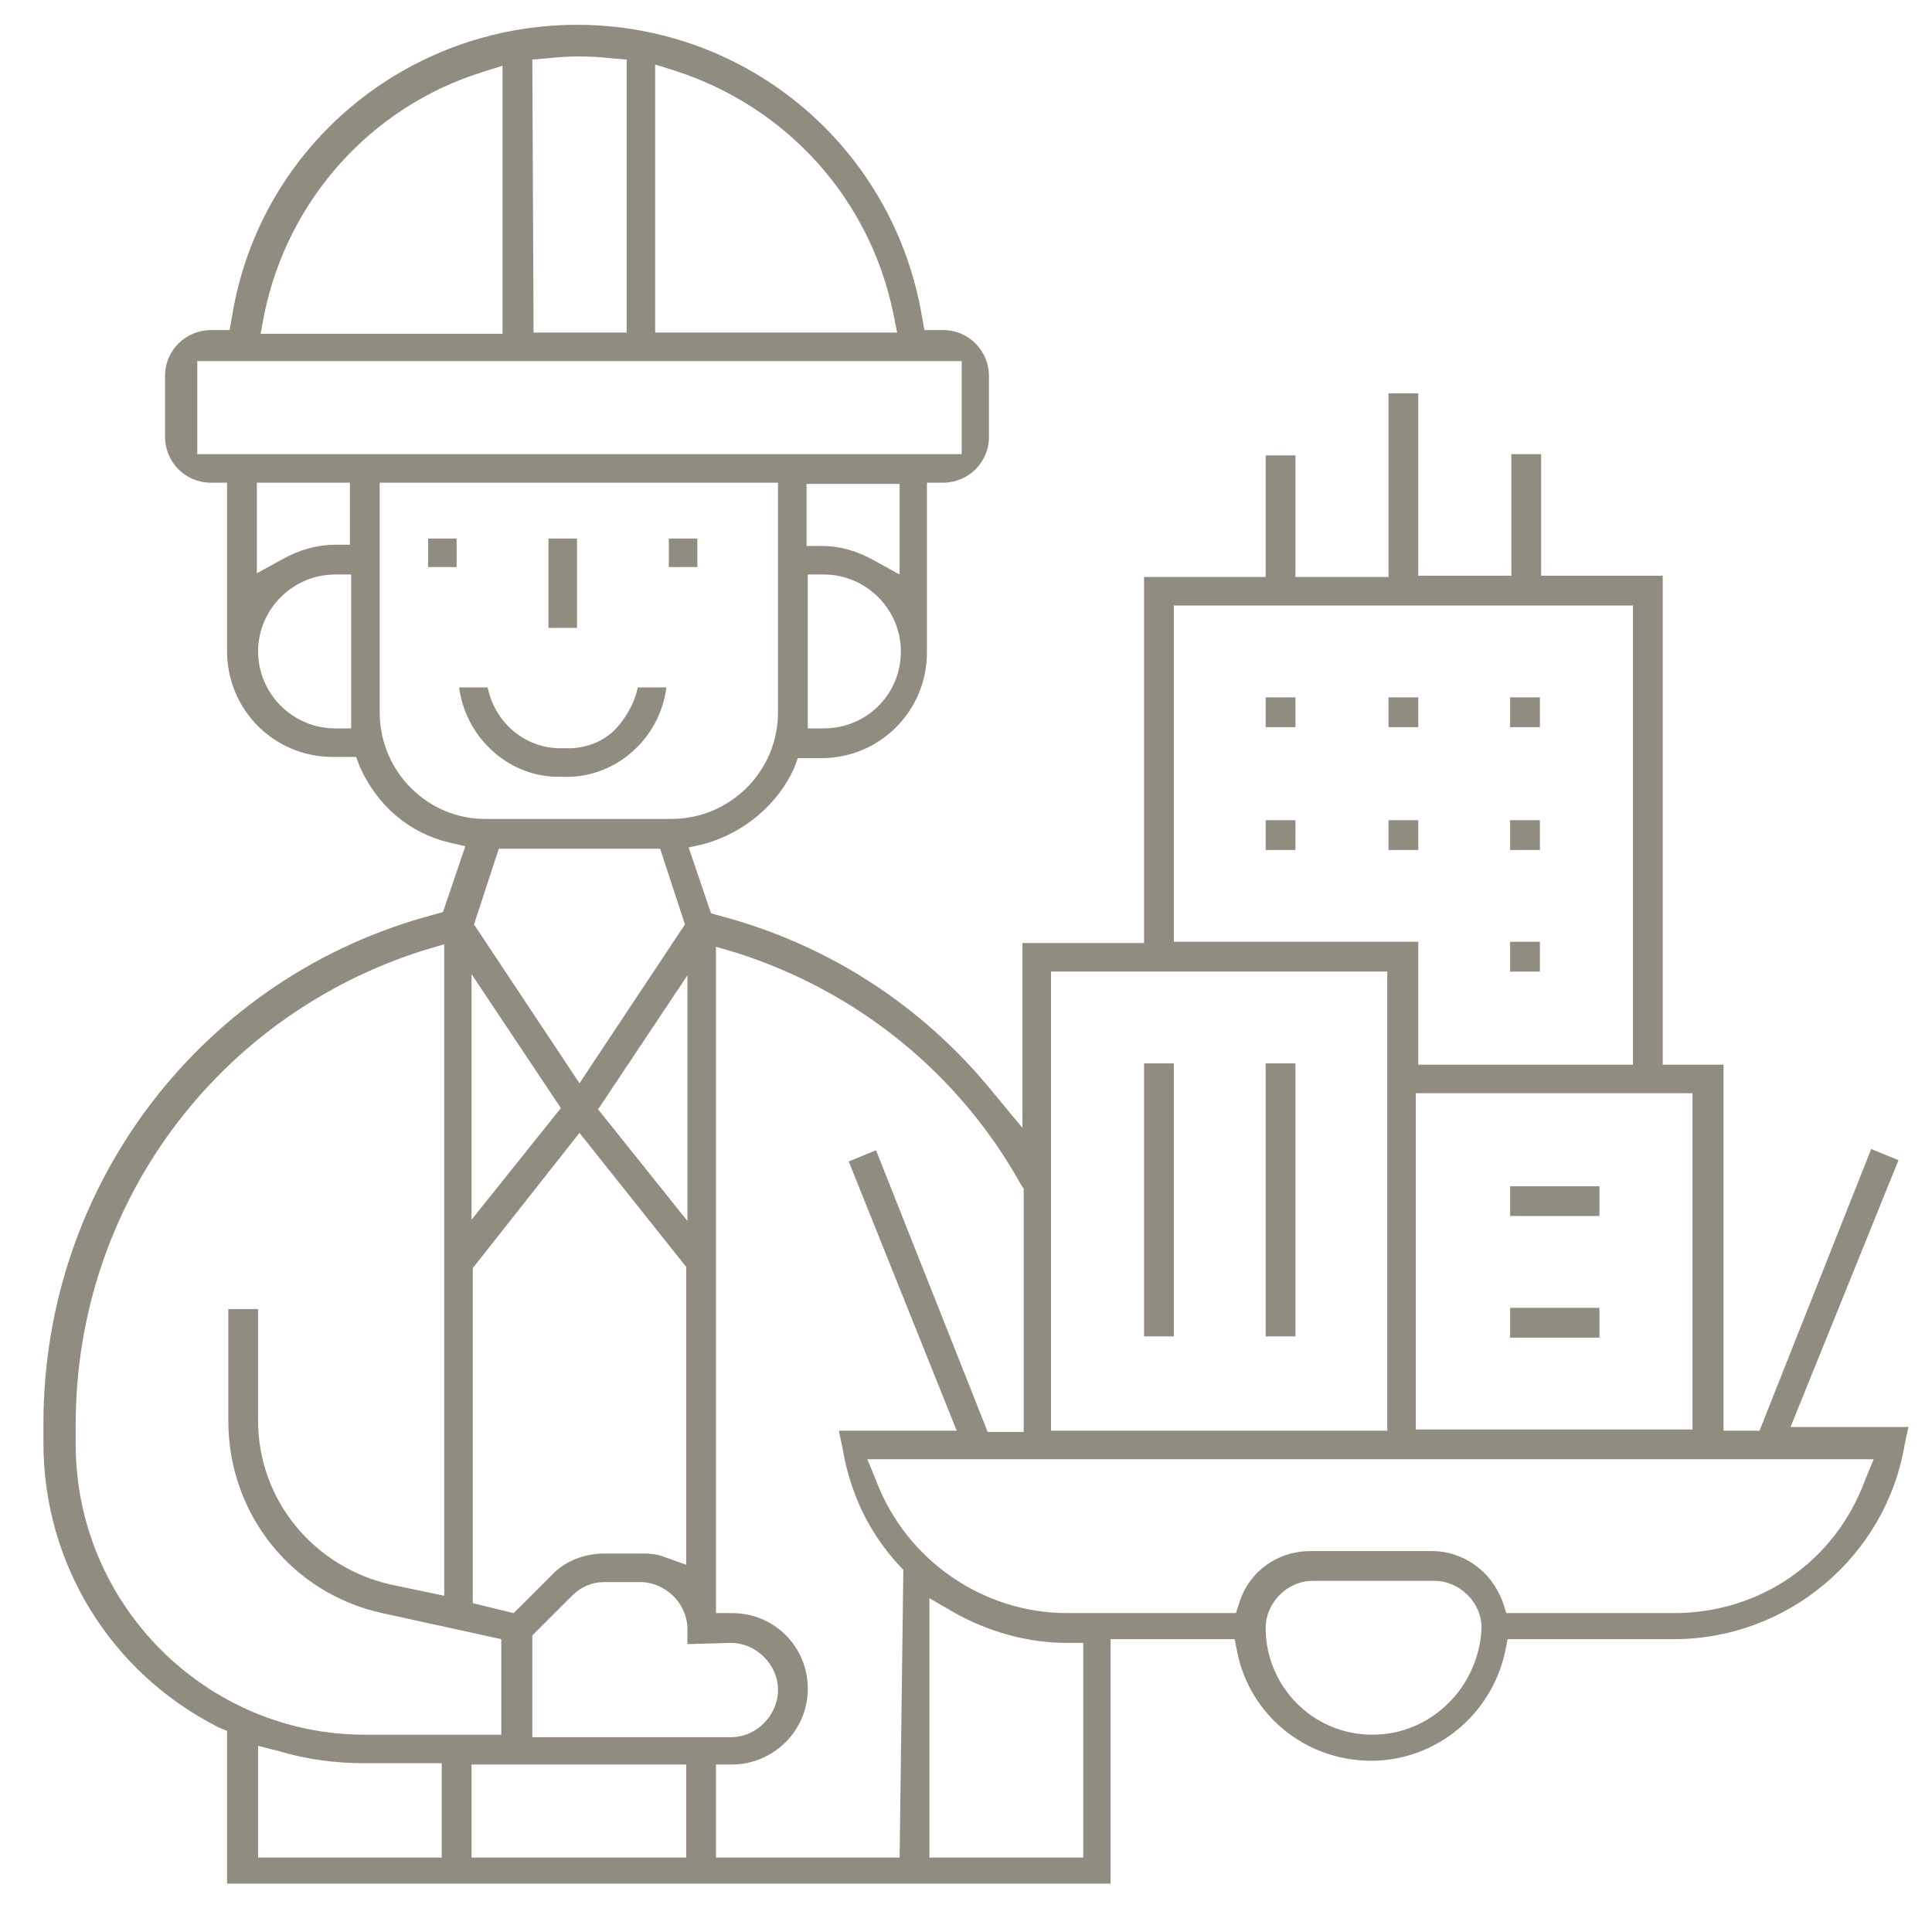
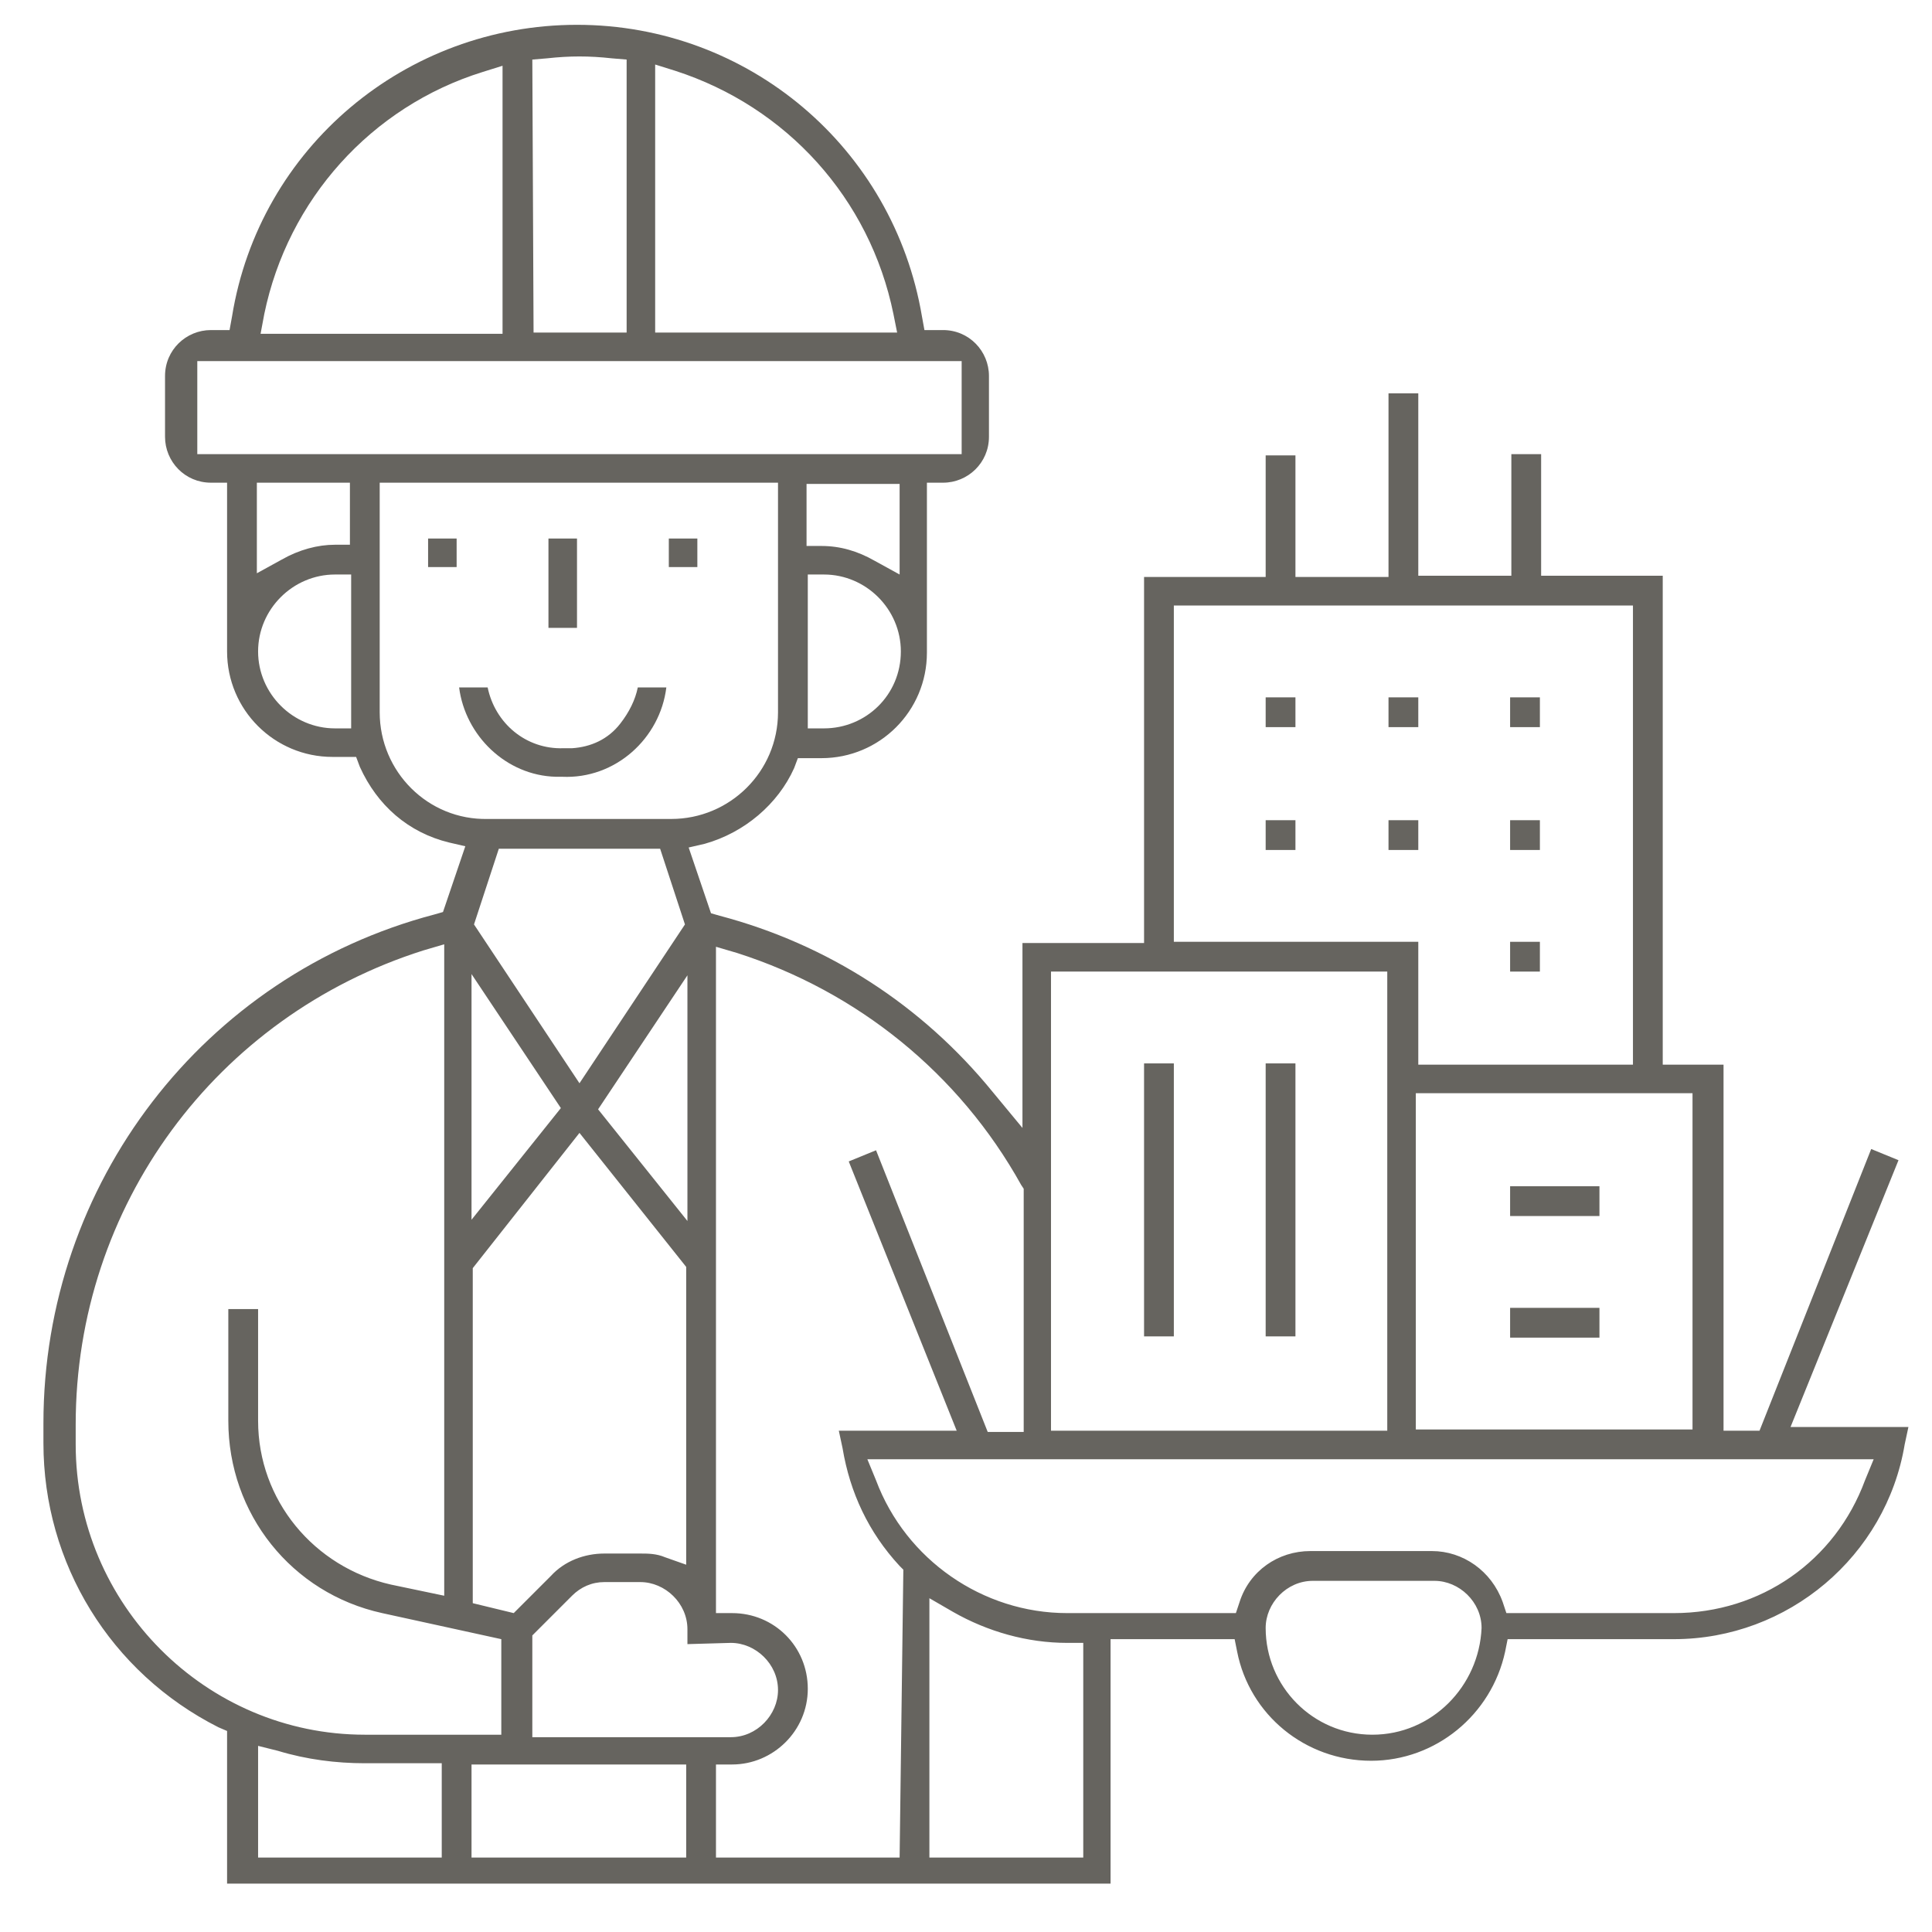
<svg xmlns="http://www.w3.org/2000/svg" version="1.1" id="Calque_1" x="0px" y="0px" viewBox="0 0 155.7 155.7" style="enable-background:new 0 0 155.7 155.7;" xml:space="preserve">
  <style type="text/css">
- 	.st0{fill:#918C80;}
+ 	.st0{fill:#66645f;}
</style>
  <path class="st0" d="M153,93.5l-2.2-0.9l-9,22.7h-2.9V85.8h-4.9V46.4h-9.8v-9.8h-2.4v9.8h-7.5V31.7h-2.4v14.8h-7.5v-9.8h-2.4v9.8  h-9.8v29.5h-9.8v14.9L80,88c-5.7-7-13.3-11.9-22-14.2l-0.7-0.2l-1.8-5.3l1.3-0.3c3.2-0.9,5.9-3.2,7.2-6.1l0.3-0.8h1.9  c4.7,0,8.5-3.8,8.5-8.5V38.9H76c2,0,3.7-1.6,3.7-3.7v-4.9c0-2-1.6-3.7-3.7-3.7h-1.5l-0.2-1.1C72,11.9,60.3,2,46.5,2  s-25.6,9.9-27.8,23.5l-0.2,1.1H17c-2,0-3.7,1.6-3.7,3.7v4.9c0,2,1.6,3.7,3.7,3.7h1.3v13.6c0,4.7,3.8,8.5,8.5,8.5h1.9l0.3,0.8  c1.4,3.1,3.9,5.3,7.2,6.1l1.3,0.3l-1.8,5.3L35,73.7c-18.6,4.9-31.5,21.7-31.5,41v1.6c0,9.7,5.4,18.5,14.1,22.9l0.7,0.3v12.3h71.2  v-19.7h10l0.2,1c1,5.1,5.5,8.8,10.8,8.8c5.2,0,9.7-3.7,10.8-8.8l0.2-1h13.4c9.2,0,17.1-6.7,18.6-15.7l0.3-1.4h-9.5L153,93.5z   M136.4,88.1v27.1h-22.3V88.1H136.4z M94.6,48.8h37v37h-17.3v-9.9H94.6V48.8z M84.7,78.3h27.1v37H84.7V78.3z M58.9,132.4  c2,0,3.8,1.7,3.8,3.8c0,2-1.7,3.8-3.8,3.8h-16v-8.2l3.2-3.2c0.7-0.7,1.6-1.1,2.6-1.1h2.9c2,0,3.8,1.7,3.8,3.8v1.2L58.9,132.4  L58.9,132.4z M46.7,87.3l-8.5-12.8l2-6.1h13l2,6.1L46.7,87.3z M55.4,78.6v19.8l-7.2-9L55.4,78.6z M45.2,89.3l-7.2,9V78.5L45.2,89.3z   M46.7,91.3l8.6,10.8v24l-1.7-0.6c-0.7-0.3-1.4-0.3-2-0.3h-2.9c-1.6,0-3.2,0.6-4.3,1.8l-3,3l-3.3-0.8v-27L46.7,91.3z M66.4,58.7  h-1.3V46.3h1.3c3.4,0,6.2,2.8,6.2,6.2C72.6,56,69.8,58.7,66.4,58.7z M72.5,46.3l-2-1.1c-1.4-0.8-2.8-1.2-4.3-1.2H65v-5h7.5V46.3z   M52.8,5.2l1.6,0.5C63.4,8.6,70.1,16,72,25.3l0.3,1.5H52.8V5.2z M42.9,4.8l1.2-0.1c1.8-0.2,3.4-0.2,5.2,0l1.2,0.1v22H43L42.9,4.8  L42.9,4.8z M21.3,25.3c1.9-9.2,8.6-16.7,17.6-19.5l1.6-0.5v21.6H21L21.3,25.3z M28.3,58.7H27c-3.4,0-6.2-2.8-6.2-6.2  c0-3.4,2.8-6.2,6.2-6.2h1.3V58.7z M28.3,43.9H27c-1.4,0-2.9,0.4-4.3,1.2l-2,1.1v-7.3h7.5V43.9z M15.9,36.6v-7.5h61.6v7.5H15.9z   M30.6,57.4V38.9h32.1v18.5c0,4.8-3.9,8.6-8.6,8.6H39.3C34.5,66.1,30.6,62.2,30.6,57.4z M6.1,116.4v-1.6c0-17.6,11.3-32.9,28-38.2  l1.7-0.5v52.5l-4.3-0.9c-6.2-1.4-10.7-6.8-10.7-13.2v-9h-2.4v9c0,7.5,5.1,13.9,12.4,15.5l9.6,2.1v7.7H29.4  C16.6,139.8,6.1,129.3,6.1,116.4z M35.7,149.7H20.8v-9l1.6,0.4c2.3,0.7,4.7,1,7,1h6.2V149.7z M55.4,149.7H38v-7.5h17.3V149.7z   M72.5,149.7H57.7v-7.5h1.3c3.3,0,6.1-2.7,6.1-6.1s-2.7-6.1-6.1-6.1h-1.3V76.3l1.7,0.5c9.7,3.1,17.9,9.7,22.9,18.7l0.2,0.3v19.6  h-2.9l-9-22.7l-2.2,0.9l8.7,21.7h-9.5l0.3,1.4c0.6,3.6,2.1,6.8,4.6,9.5l0.3,0.3L72.5,149.7L72.5,149.7z M87.2,149.7H74.9v-20.9  l1.9,1.1c2.8,1.6,6,2.5,9.2,2.5h1.3V149.7z M110.6,139.8c-4.8,0-8.6-3.9-8.6-8.6c0-2,1.7-3.8,3.8-3.8h9.8c2,0,3.8,1.7,3.8,3.8  C119.2,135.9,115.4,139.8,110.6,139.8z M151,117.6l-0.7,1.7c-2.4,6.5-8.4,10.7-15.4,10.7h-13.5l-0.3-0.9c-0.9-2.5-3.2-4.1-5.7-4.1  h-9.8c-2.6,0-4.9,1.6-5.7,4.1l-0.3,0.9H86c-6.8,0-13-4.3-15.4-10.7l-0.7-1.7H151z" />
  <rect x="121.7" y="56.2" class="st0" width="2.4" height="2.4" />
  <rect x="111.9" y="56.2" class="st0" width="2.4" height="2.4" />
  <rect x="102" y="56.2" class="st0" width="2.4" height="2.4" />
  <rect x="121.7" y="66.1" class="st0" width="2.4" height="2.4" />
  <rect x="102" y="66.1" class="st0" width="2.4" height="2.4" />
  <rect x="111.9" y="66.1" class="st0" width="2.4" height="2.4" />
  <rect x="121.7" y="75.9" class="st0" width="2.4" height="2.4" />
  <rect x="92.2" y="85.7" class="st0" width="2.4" height="22" />
  <rect x="102" y="85.7" class="st0" width="2.4" height="22" />
  <rect x="121.7" y="95.6" class="st0" width="7.2" height="2.4" />
  <rect x="121.7" y="105.4" class="st0" width="7.2" height="2.4" />
  <rect x="34.5" y="43.4" class="st0" width="2.3" height="2.3" />
  <rect x="53.9" y="43.4" class="st0" width="2.3" height="2.3" />
  <rect x="44.2" y="43.4" class="st0" width="2.3" height="7.2" />
  <path class="st0" d="M46.1,60.3c-0.3,0-0.4,0-0.7,0c-3,0.1-5.5-2-6.1-4.9H37c0.5,3.9,3.8,7.1,7.8,7.2c0.2,0,0.3,0,0.5,0  c4.3,0.2,7.9-3.1,8.4-7.2h-2.3c-0.2,1-0.7,2-1.4,2.9C49,59.6,47.6,60.2,46.1,60.3z" />
</svg>
